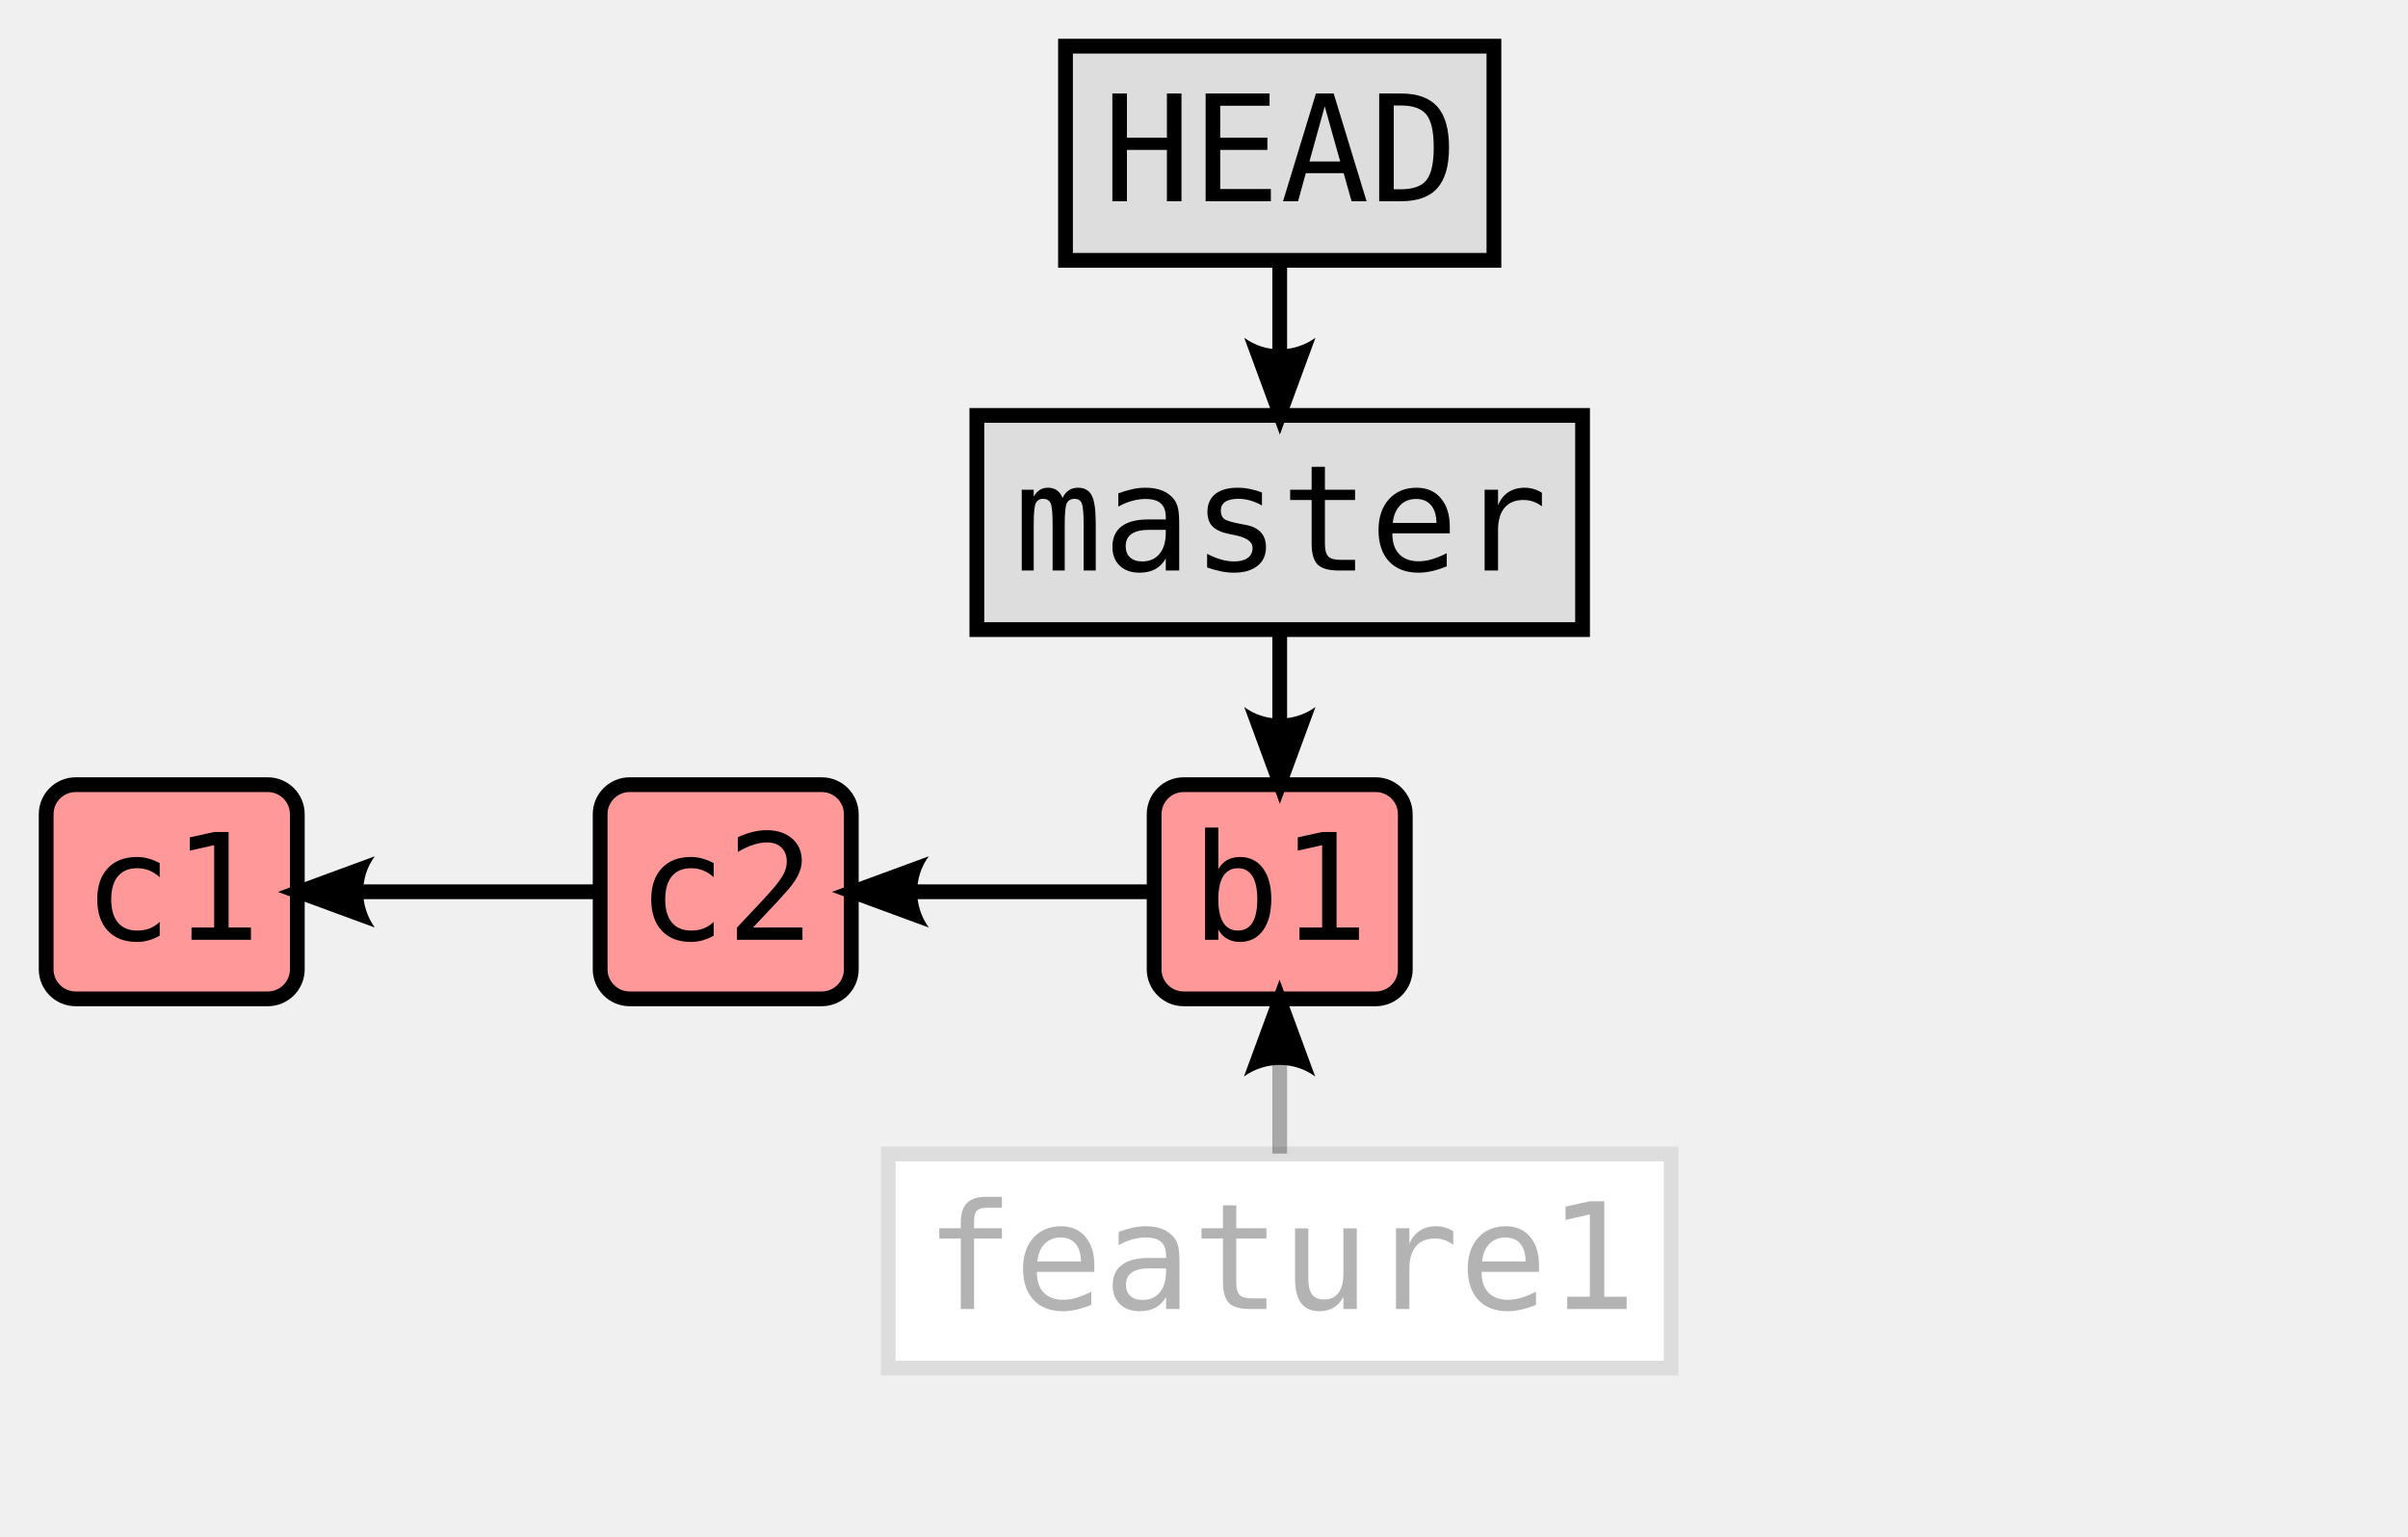
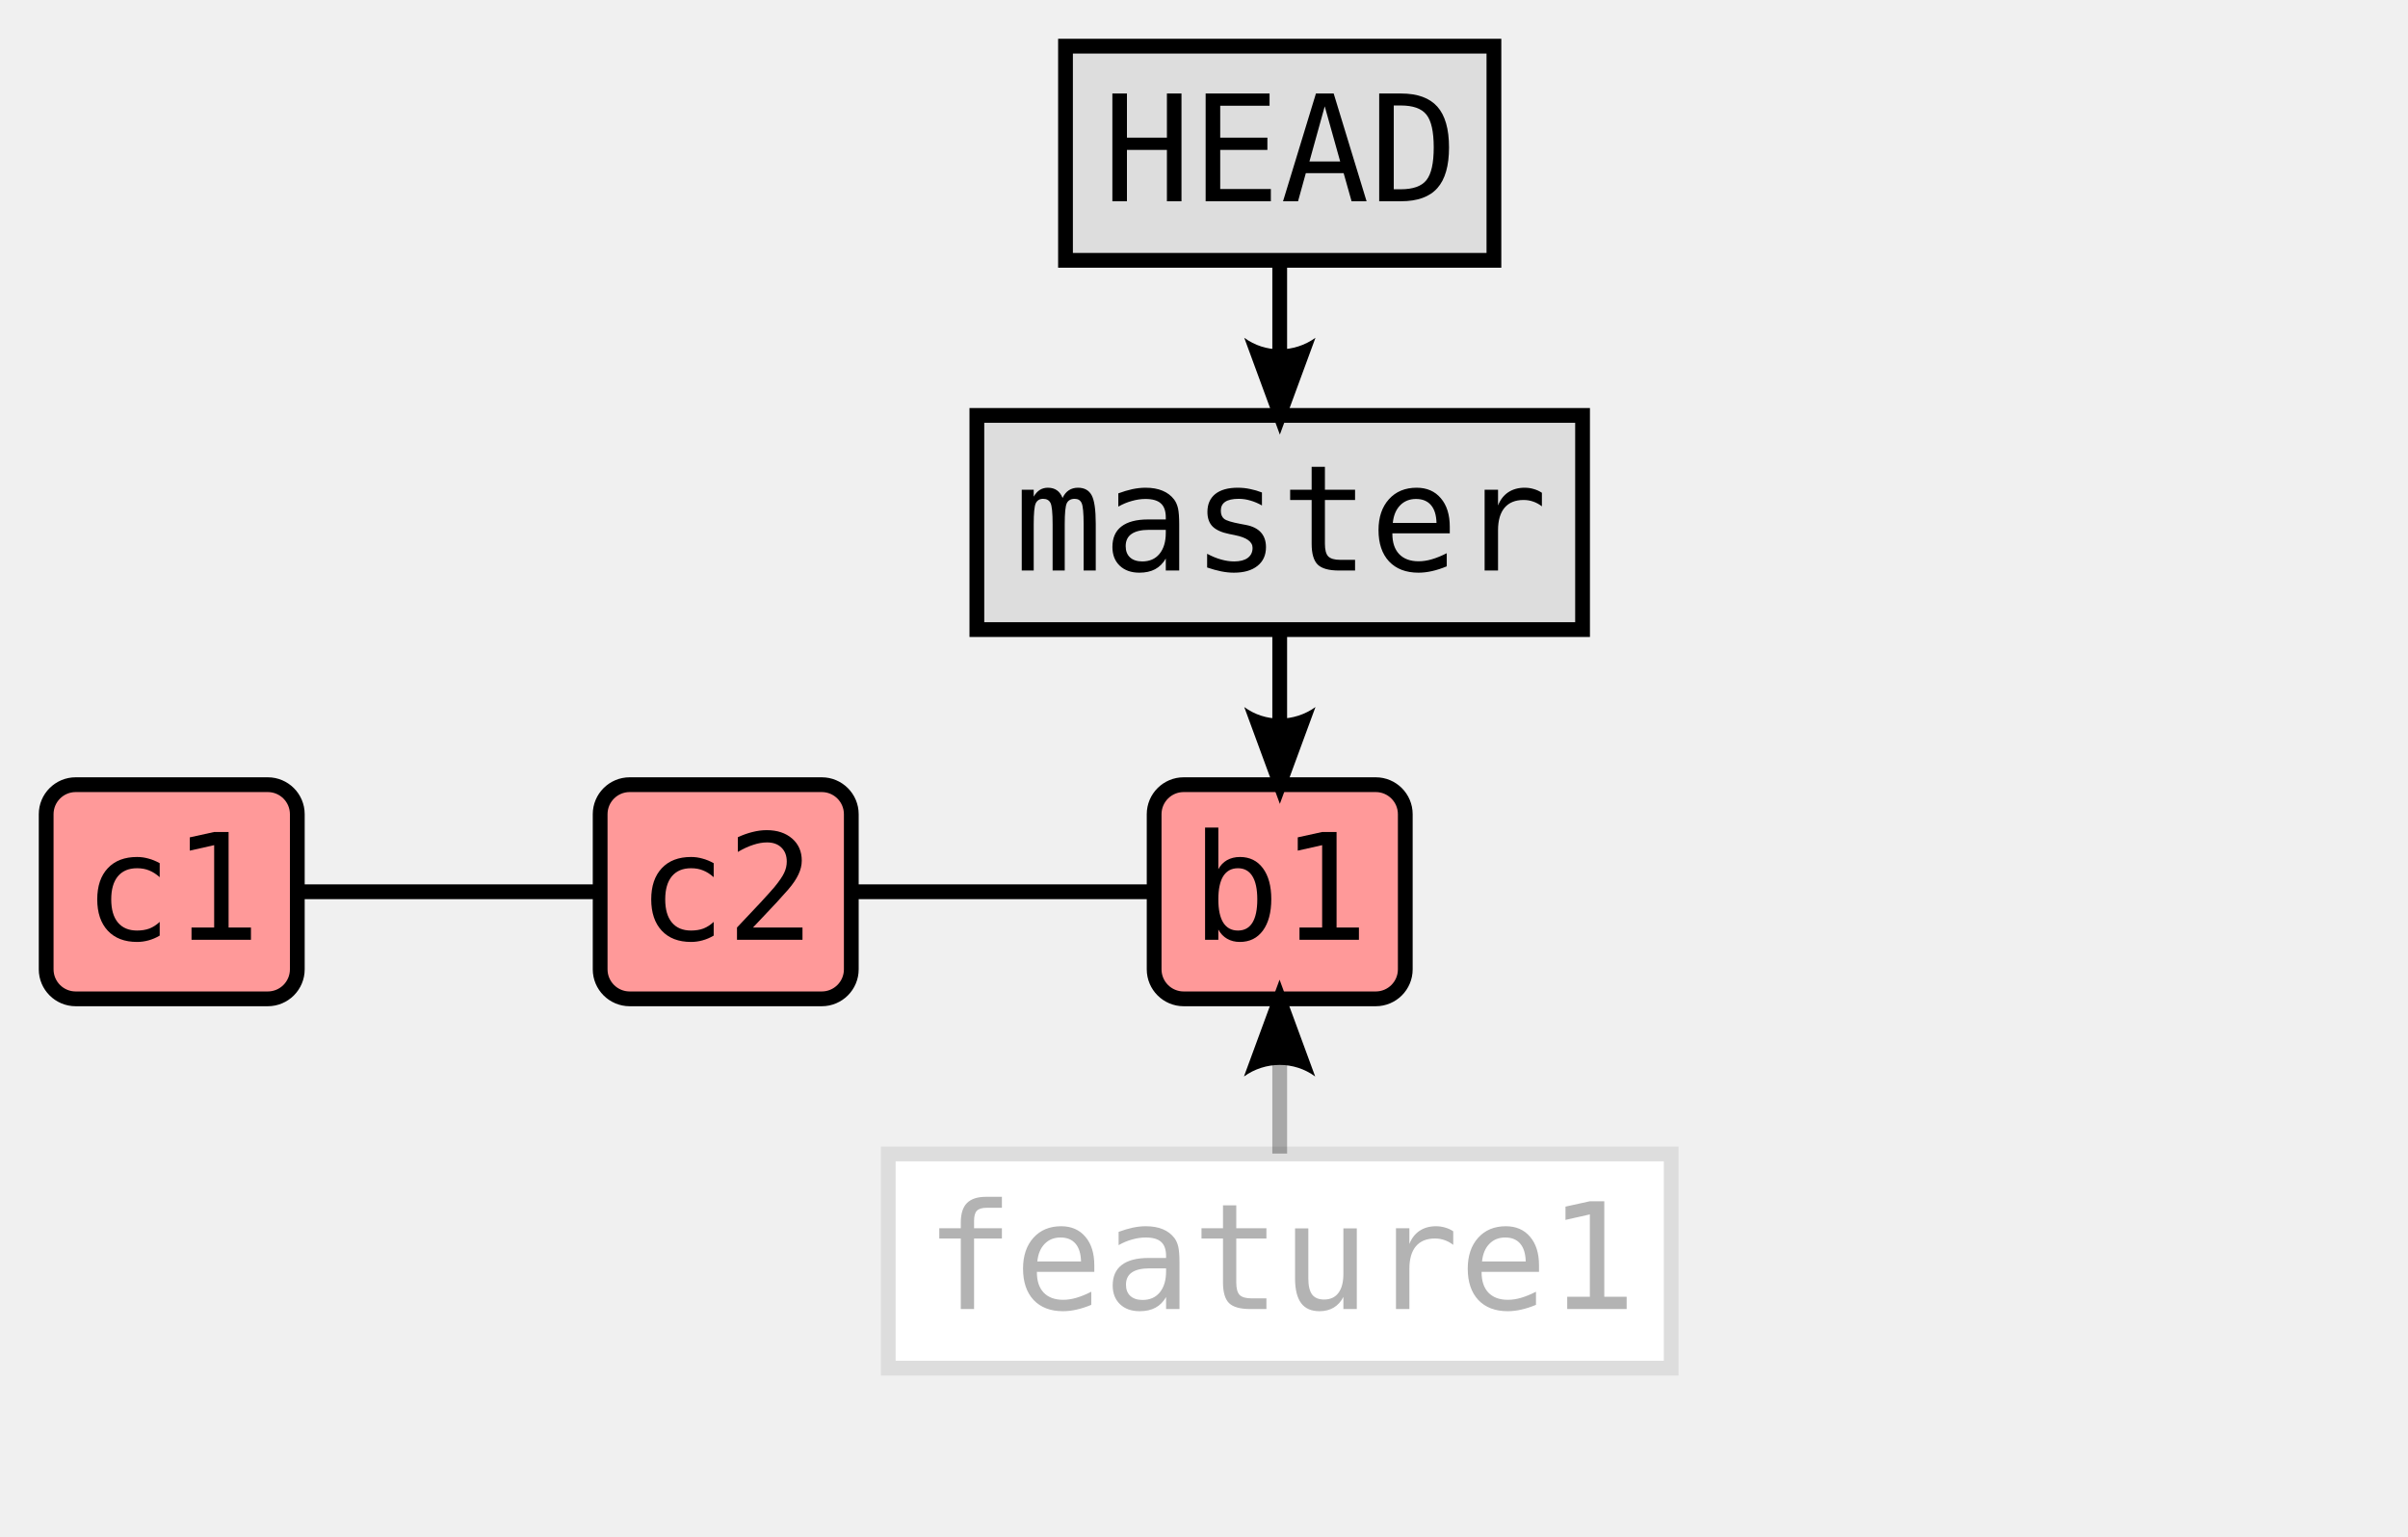
<svg xmlns="http://www.w3.org/2000/svg" width="260.8" height="166.4" id="svg2" version="1.1">
  <defs id="defs4">
    <marker orient="auto" refY="0.0" refX="0.0" id="Arrow2Mend" style="overflow:visible;">
      <path id="path3786" style="fill-rule:evenodd;stroke-width:0.625;stroke-linejoin:round;" d="M 8.719,4.034 L -2.207,0.016 L 8.719,-4.002 C 6.973,-1.63 6.983,1.616 8.719,4.034 z " transform="scale(0.6) rotate(180) translate(0,0)" />
    </marker>
  </defs>
  <g id="layer1">
    <rect style="fill:#ff9999;stroke:#000000;stroke-width:1.6;stroke-miterlimit:4;stroke-dasharray:none" id="rect2989" width="27.2" height="23.2" x="5" y="85" ry="3.2" />
    <text xml:space="preserve" style="font-size:16px;font-style:normal;font-weight:normal;line-height:125%;letter-spacing:0px;word-spacing:0px;fill:#000000;fill-opacity:1;stroke:none;font-family:DejaVu Sans Mono" x="9" y="101.8" id="text2985">
      <tspan id="tspan2987" x="9" y="101.8">c1</tspan>
    </text>
  </g>
  <g id="layer1">
    <rect style="fill:#ff9999;stroke:#000000;stroke-width:1.6;stroke-miterlimit:4;stroke-dasharray:none" id="rect2989" width="27.2" height="23.2" x="65" y="85" ry="3.2" />
    <text xml:space="preserve" style="font-size:16px;font-style:normal;font-weight:normal;line-height:125%;letter-spacing:0px;word-spacing:0px;fill:#000000;fill-opacity:1;stroke:none;font-family:DejaVu Sans Mono" x="69" y="101.8" id="text2985">
      <tspan id="tspan2987" x="69" y="101.8">c2</tspan>
    </text>
  </g>
-   <g id="layer1">
-     <path style="fill:none;stroke:#000000;stroke-width:1.6;stroke-linecap:butt;stroke-linejoin:miter;stroke-opacity:1;marker-end:url(#Arrow2Mend);stroke-miterlimit:4;stroke-dasharray:none" d="M 64.98,96.6 32.22,96.6" id="path2985" />
-   </g>
+   <line x1="64.98" y1="96.6" x2="32.22" y2="96.6" style="stroke:#000000; stroke-width:1.6; stroke-opacity:1.0" />
  <g id="layer1">
    <rect style="fill:#ff9999;stroke:#000000;stroke-width:1.6;stroke-miterlimit:4;stroke-dasharray:none" id="rect2989" width="27.2" height="23.2" x="125" y="85" ry="3.2" />
    <text xml:space="preserve" style="font-size:16px;font-style:normal;font-weight:normal;line-height:125%;letter-spacing:0px;word-spacing:0px;fill:#000000;fill-opacity:1;stroke:none;font-family:DejaVu Sans Mono" x="129" y="101.8" id="text2985">
      <tspan id="tspan2987" x="129" y="101.8">b1</tspan>
    </text>
  </g>
-   <g id="layer1">
-     <path style="fill:none;stroke:#000000;stroke-width:1.6;stroke-linecap:butt;stroke-linejoin:miter;stroke-opacity:1;marker-end:url(#Arrow2Mend);stroke-miterlimit:4;stroke-dasharray:none" d="M 124.98,96.6 92.22,96.6" id="path2985" />
-   </g>
+   <line x1="124.98" y1="96.6" x2="92.22" y2="96.6" style="stroke:#000000; stroke-width:1.6; stroke-opacity:1.0" />
  <g id="layer1">
    <rect style="fill:#dddddd;stroke:#000000;stroke-width:1.6;stroke-miterlimit:4;stroke-dasharray:none" id="rect2989" width="65.6" height="23.2" x="105.8" y="45" ry="0" />
    <text xml:space="preserve" style="font-size:16px;font-style:normal;font-weight:normal;line-height:125%;letter-spacing:0px;word-spacing:0px;fill:#000000;fill-opacity:1;stroke:none;font-family:DejaVu Sans Mono" x="109.8" y="61.8" id="text2985">
      <tspan id="tspan2987" x="109.8" y="61.8">master</tspan>
    </text>
  </g>
  <g id="layer1">
    <path style="fill:none;stroke:#000000;stroke-width:1.6;stroke-linecap:butt;stroke-linejoin:miter;stroke-opacity:1;marker-end:url(#Arrow2Mend);stroke-miterlimit:4;stroke-dasharray:none" d="M 138.6,68.24 138.6,84.96" id="path2985" />
  </g>
  <g id="layer1">
    <rect style="fill:#dddddd;stroke:#000000;stroke-width:1.6;stroke-miterlimit:4;stroke-dasharray:none" id="rect2989" width="46.4" height="23.2" x="115.4" y="5" ry="0" />
    <text xml:space="preserve" style="font-size:16px;font-style:normal;font-weight:normal;line-height:125%;letter-spacing:0px;word-spacing:0px;fill:#000000;fill-opacity:1;stroke:none;font-family:DejaVu Sans Mono" x="119.4" y="21.8" id="text2985">
      <tspan id="tspan2987" x="119.4" y="21.8">HEAD</tspan>
    </text>
  </g>
  <g id="layer1">
    <path style="fill:none;stroke:#000000;stroke-width:1.6;stroke-linecap:butt;stroke-linejoin:miter;stroke-opacity:1;marker-end:url(#Arrow2Mend);stroke-miterlimit:4;stroke-dasharray:none" d="M 138.6,28.24 138.6,44.96" id="path2985" />
  </g>
  <g id="layer1">
    <rect style="fill:#ffffff;stroke:#dddddd;stroke-width:1.6;stroke-miterlimit:4;stroke-dasharray:none" id="rect2989" width="84.8" height="23.2" x="96.2" y="125" ry="0" />
    <text xml:space="preserve" style="font-size:16px;font-style:normal;font-weight:normal;line-height:125%;letter-spacing:0px;word-spacing:0px;fill:#000000;fill-opacity:0.3;stroke:none;font-family:DejaVu Sans Mono" x="100.2" y="141.8" id="text2985">
      <tspan id="tspan2987" x="100.2" y="141.8">feature1</tspan>
    </text>
  </g>
  <g id="layer1">
    <path style="fill:none;stroke:#000000;stroke-width:1.6;stroke-linecap:butt;stroke-linejoin:miter;stroke-opacity:0.3;marker-end:url(#Arrow2Mend);stroke-miterlimit:4;stroke-dasharray:none" d="M 138.6,124.96 138.6,108.24" id="path2985" />
  </g>
</svg>
